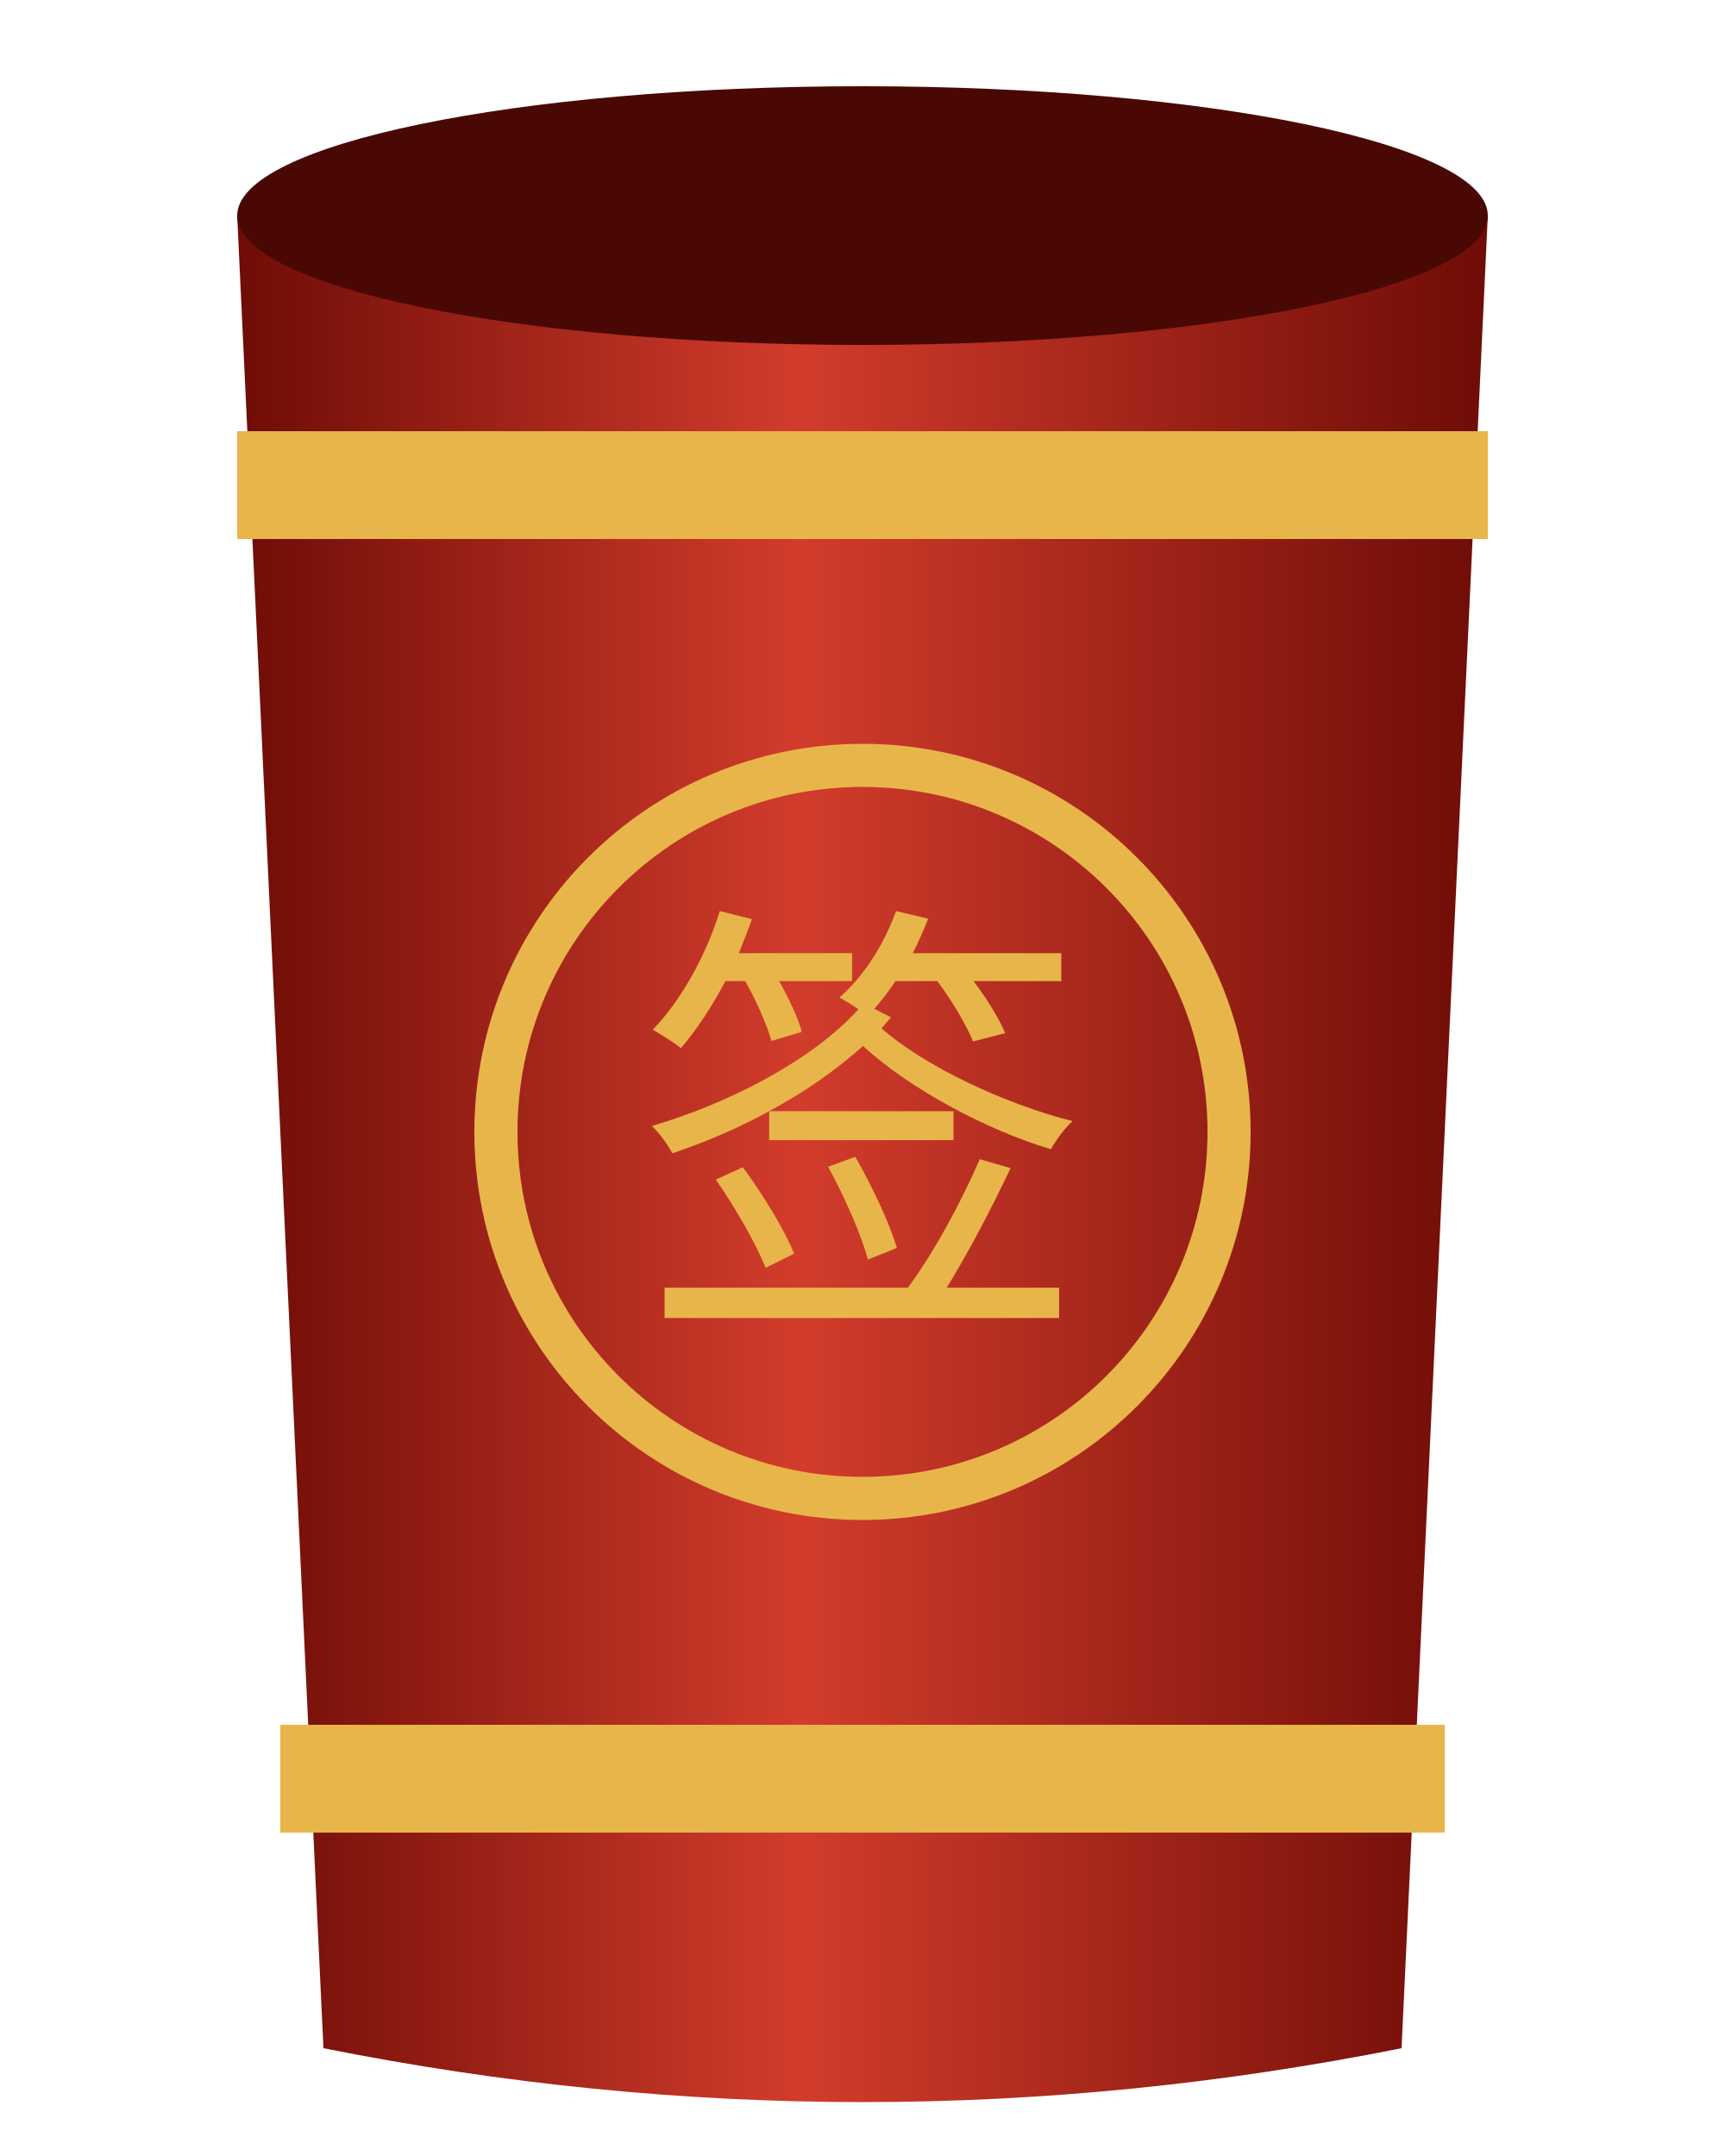
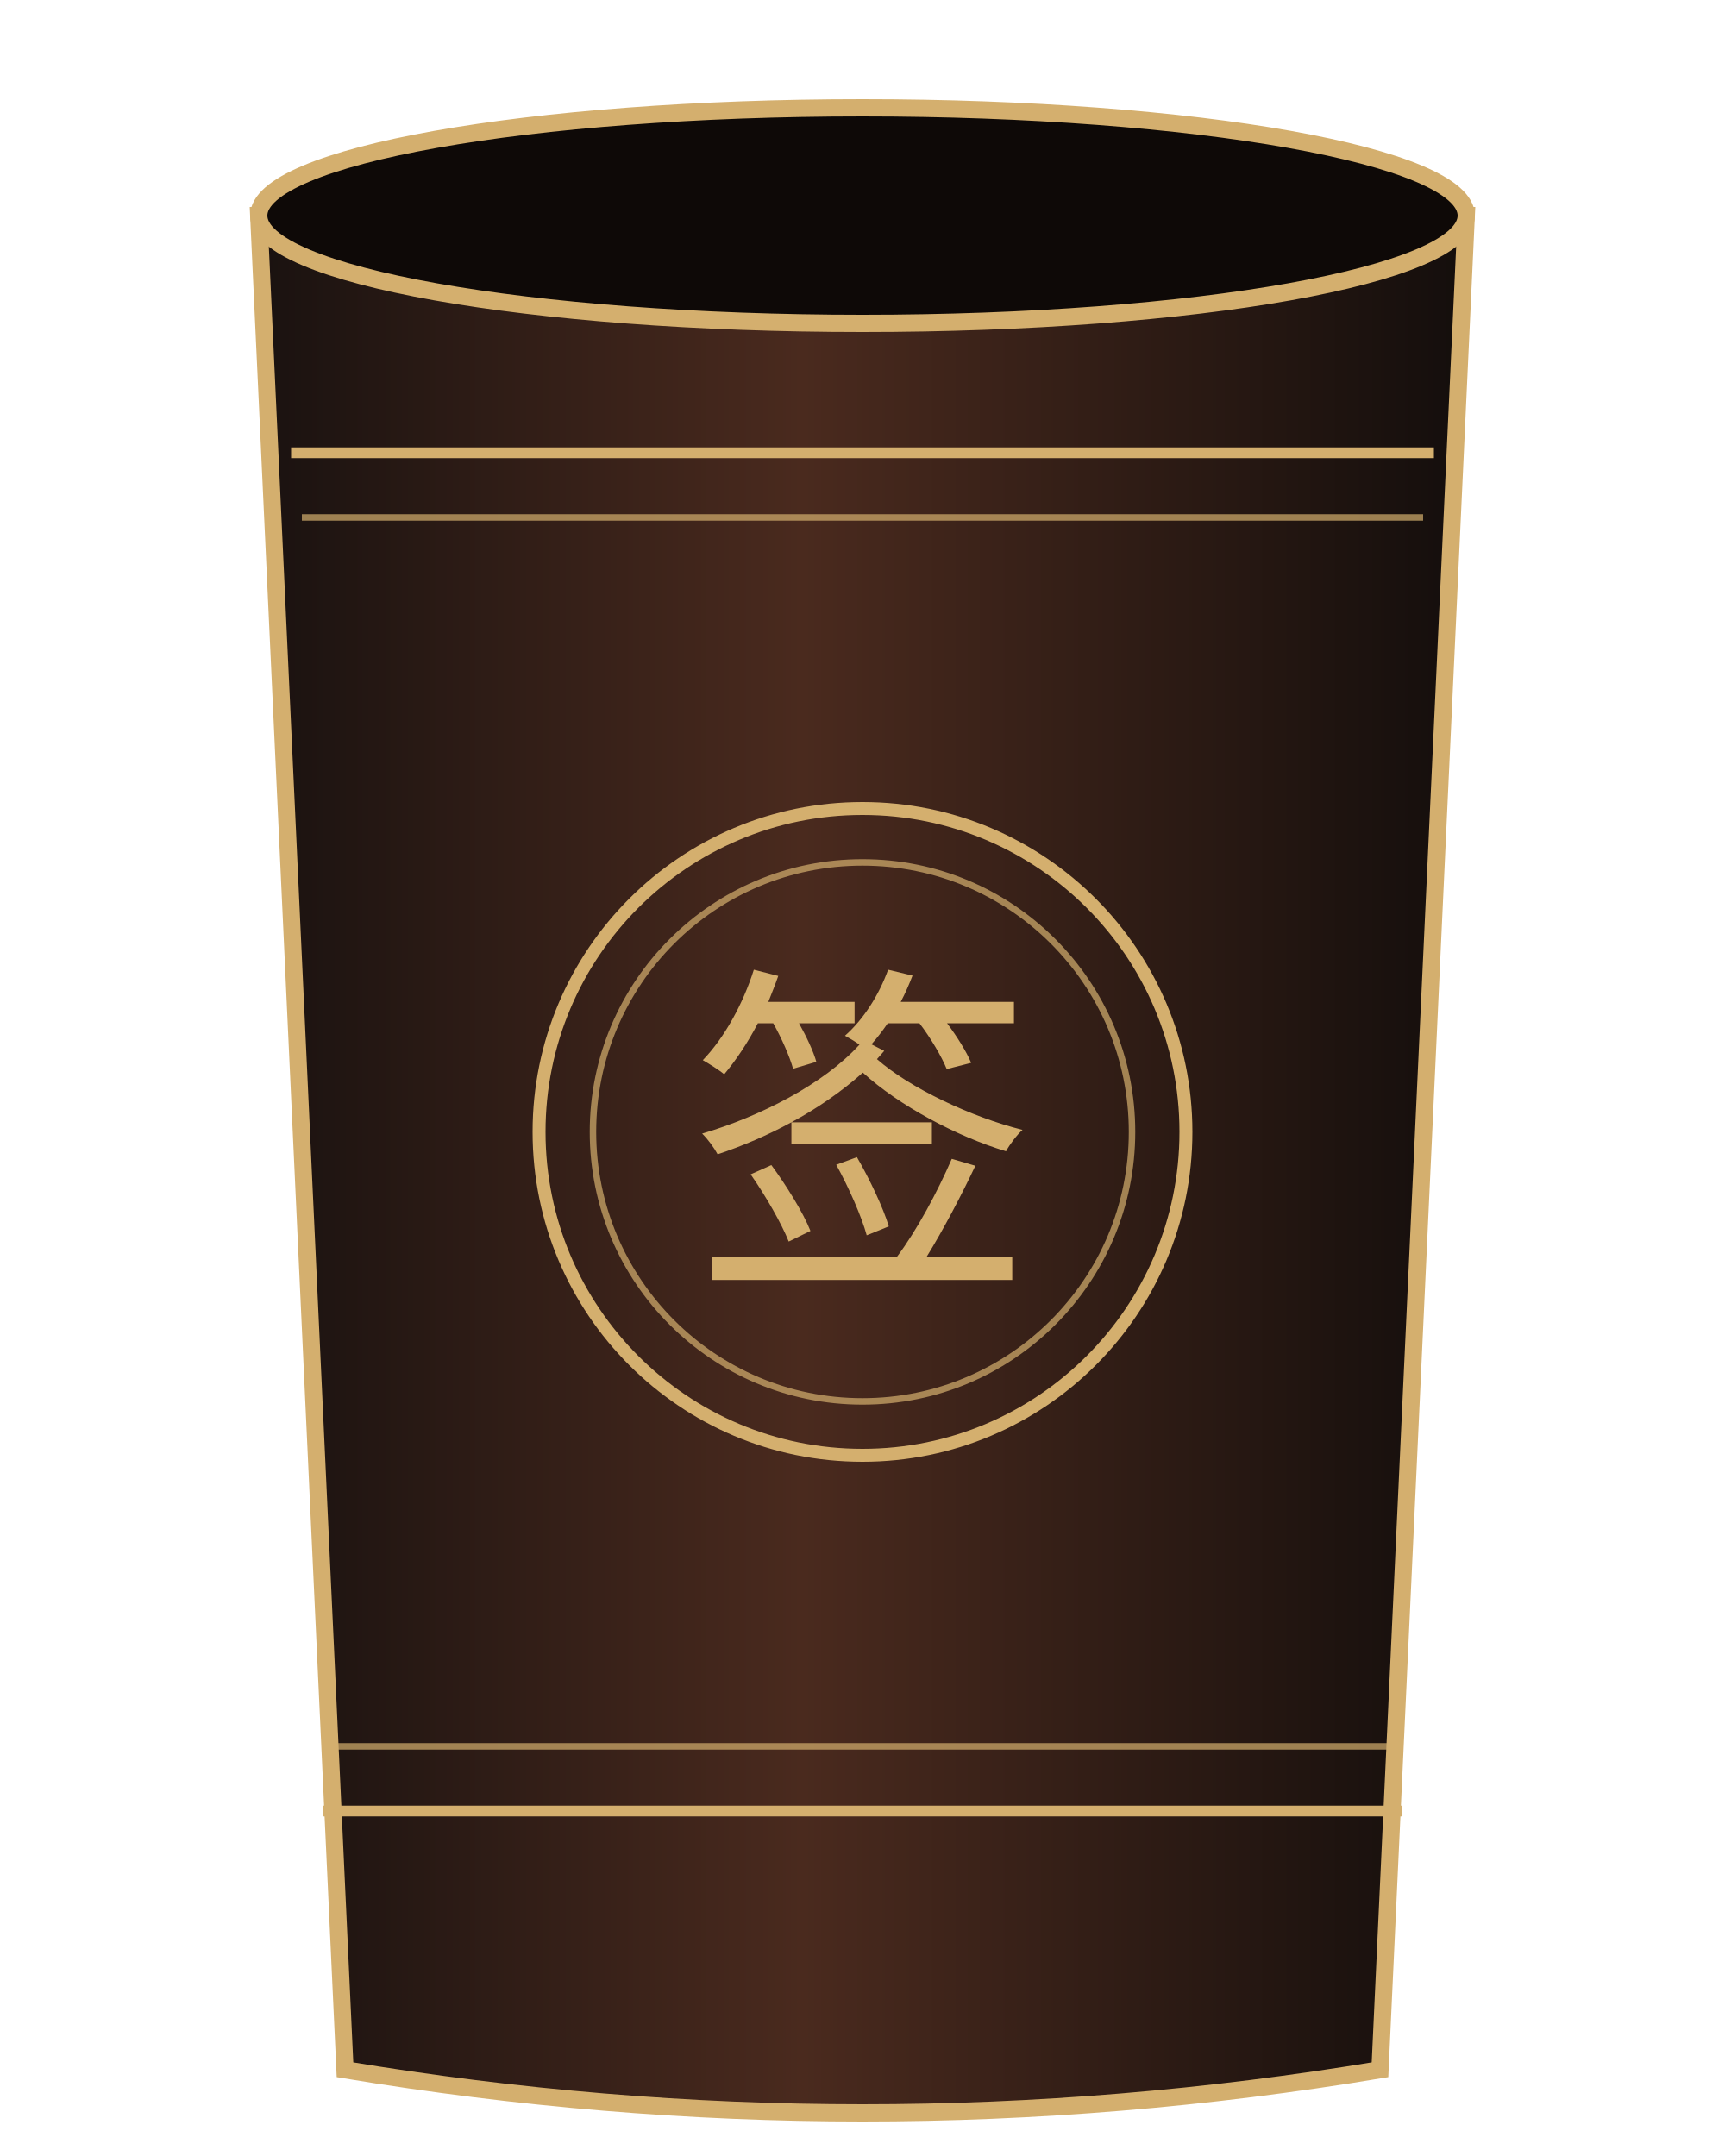
<svg xmlns="http://www.w3.org/2000/svg" viewBox="0 0 160 200">
  <defs>
    <linearGradient id="t" x1="0" x2="1">
-       <stop offset="0" stop-color="#6e0c06" />
-       <stop offset=".45" stop-color="#d23c2c" />
-       <stop offset="1" stop-color="#6e0c06" />
+       <stop offset="0" stop-color="#1a1210" />
+       <stop offset=".45" stop-color="#4a2a1e" />
+       <stop offset="1" stop-color="#140e0c" />
    </linearGradient>
  </defs>
-   <path d="M22 20 L138 20 L130 190 Q80 200 30 190Z" fill="url(#t)" />
-   <ellipse cx="80" cy="20" rx="58" ry="12" fill="#4a0804" />
-   <rect x="22" y="40" width="116" height="10" fill="#e8b54a" />
-   <rect x="26" y="160" width="108" height="10" fill="#e8b54a" />
-   <circle cx="80" cy="105" r="34" fill="none" stroke="#e8b54a" stroke-width="4" />
-   <text x="80" y="120" font-size="42" text-anchor="middle" fill="#e8b54a" font-family="serif">签</text>
+   <path d="M24 20 L136 20 L128 192 Q80 200 32 192Z" fill="url(#t)" stroke="#d4af6e" stroke-width="1.6" />
+   <ellipse cx="80" cy="20" rx="56" ry="10" fill="#0e0907" stroke="#d4af6e" stroke-width="1.6" />
+   <path d="M27 42 L133 42 M30 168 L130 168" stroke="#d4af6e" stroke-width="1" />
+   <path d="M28 48 L132 48 M30 162 L130 162" stroke="#d4af6e" stroke-width=".6" opacity=".7" />
+   <circle cx="80" cy="105" r="30" fill="none" stroke="#d4af6e" stroke-width="1.2" />
+   <circle cx="80" cy="105" r="25" fill="none" stroke="#d4af6e" stroke-width=".6" opacity=".7" />
+   <text x="80" y="117" font-size="32" text-anchor="middle" fill="#d4af6e" font-family="'Songti SC','STSong','Noto Serif SC',serif">签</text>
</svg>
